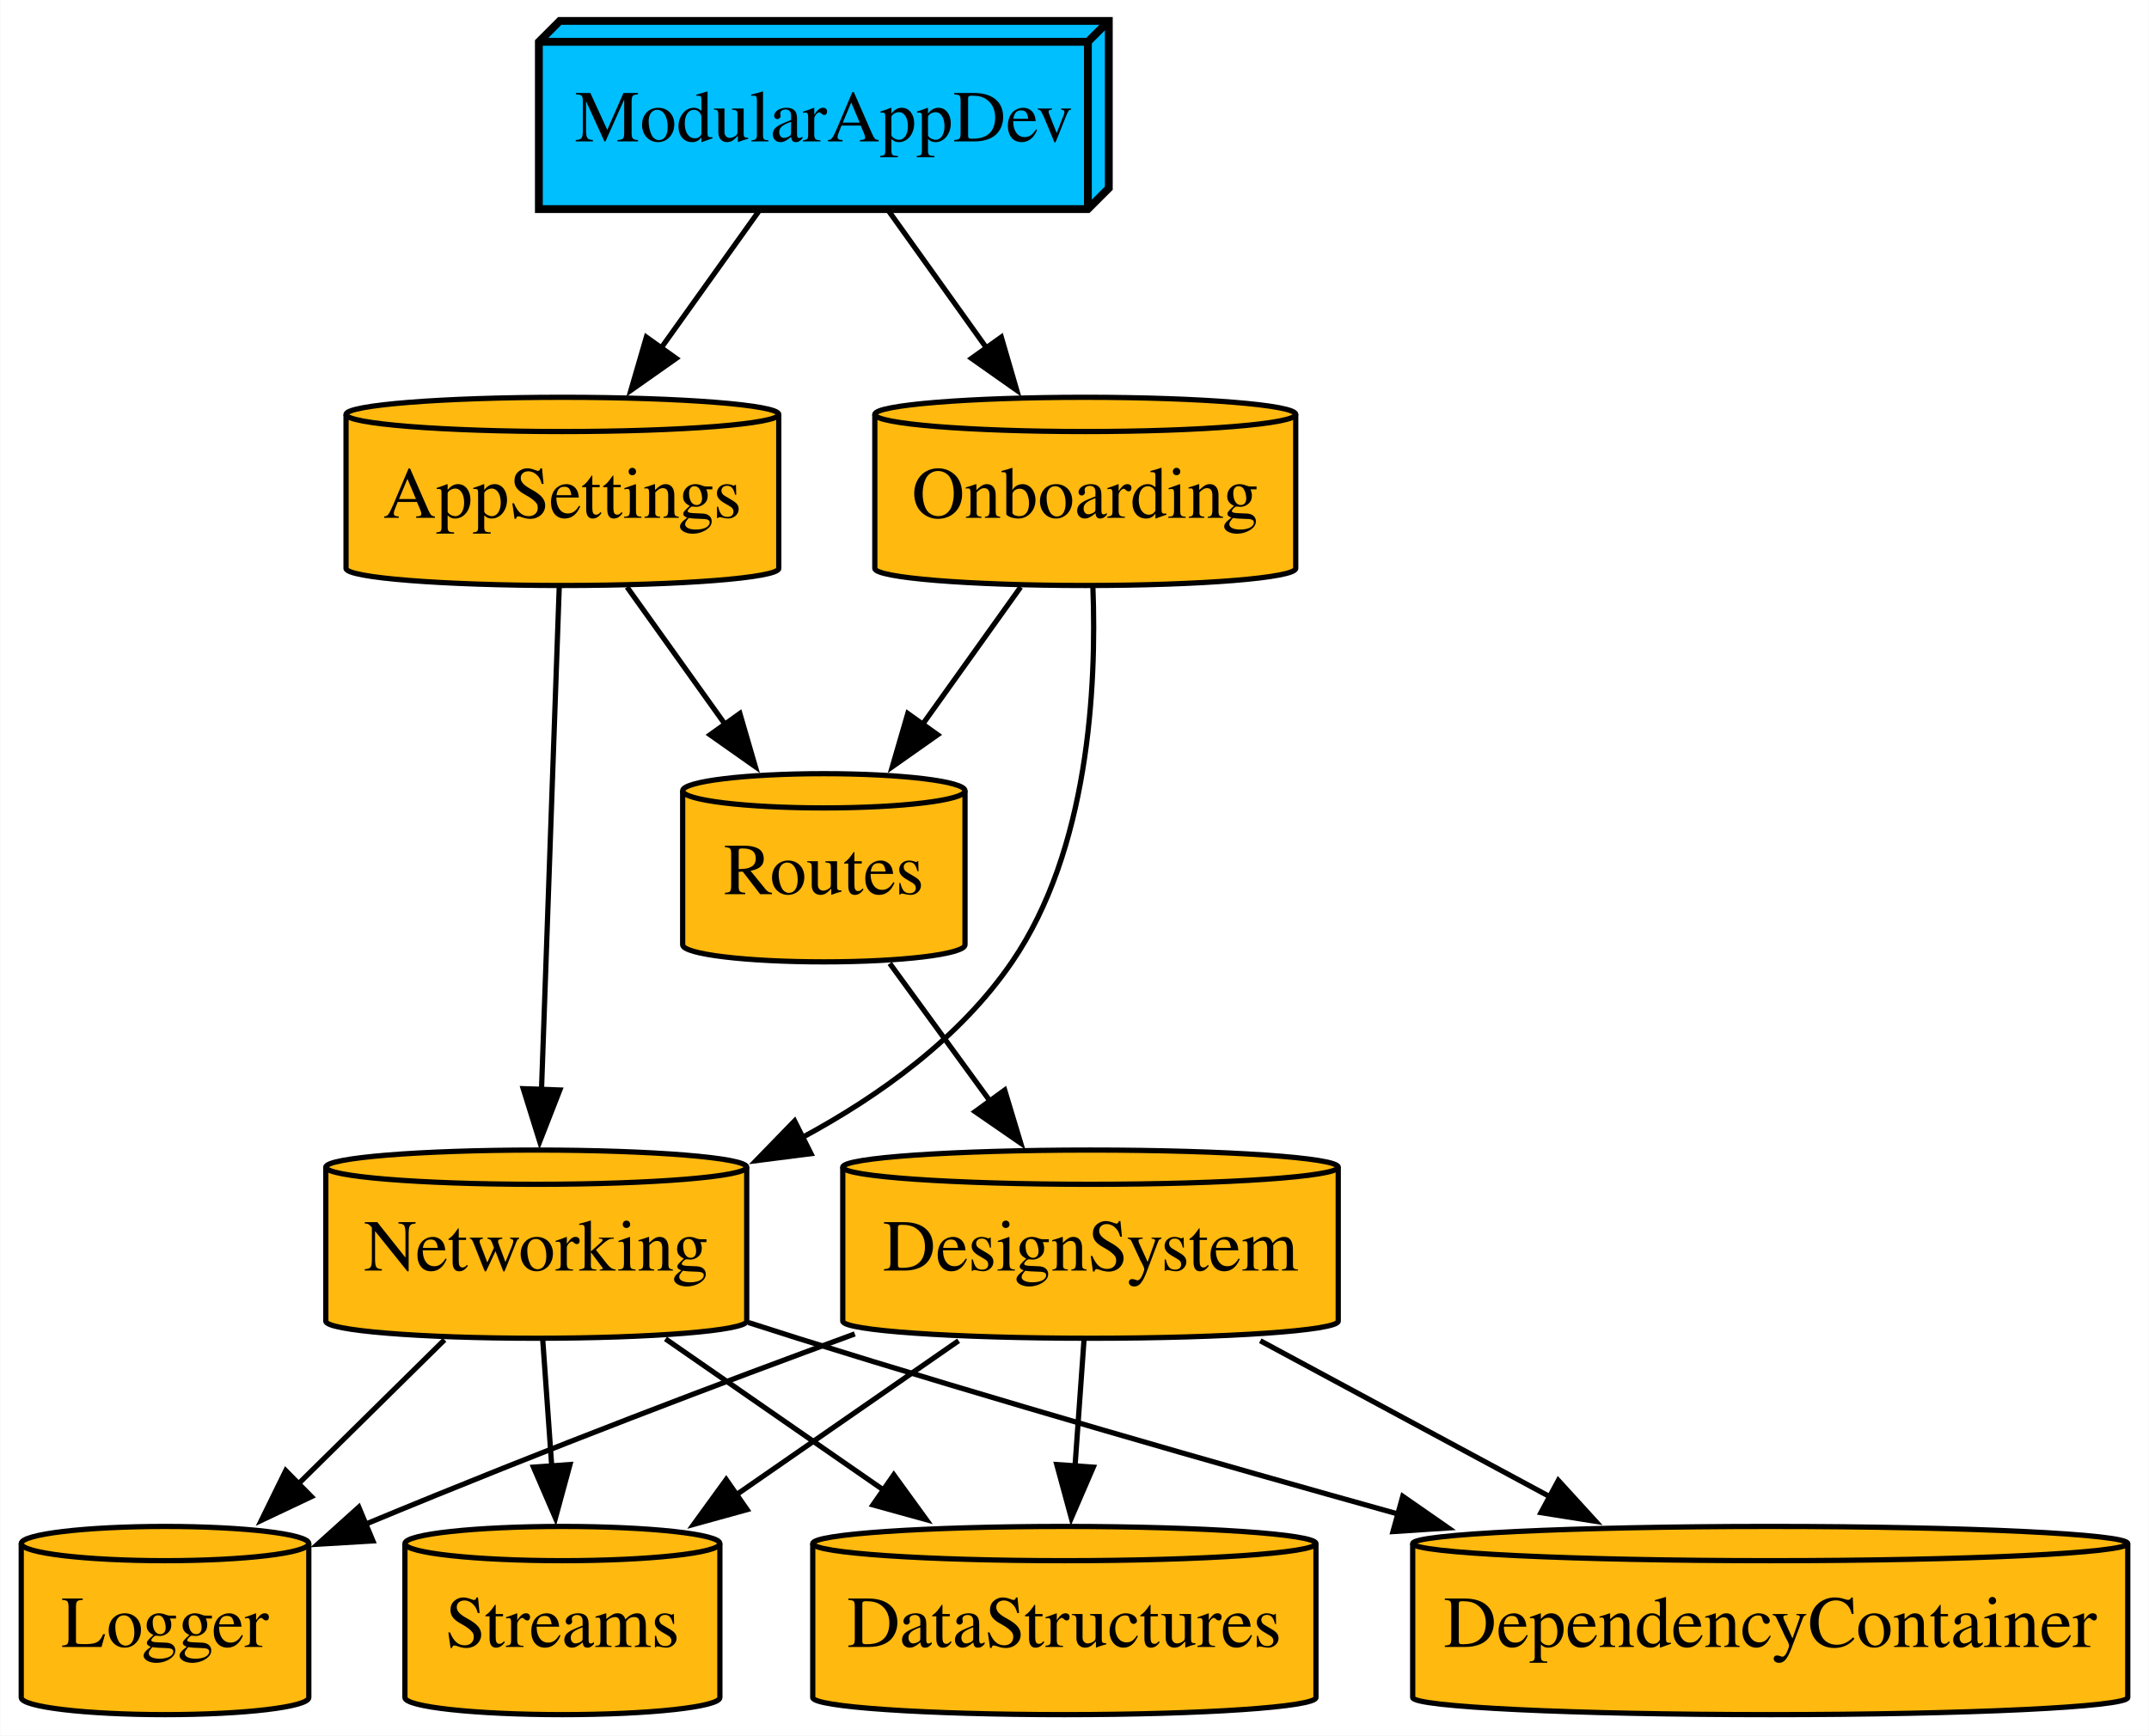
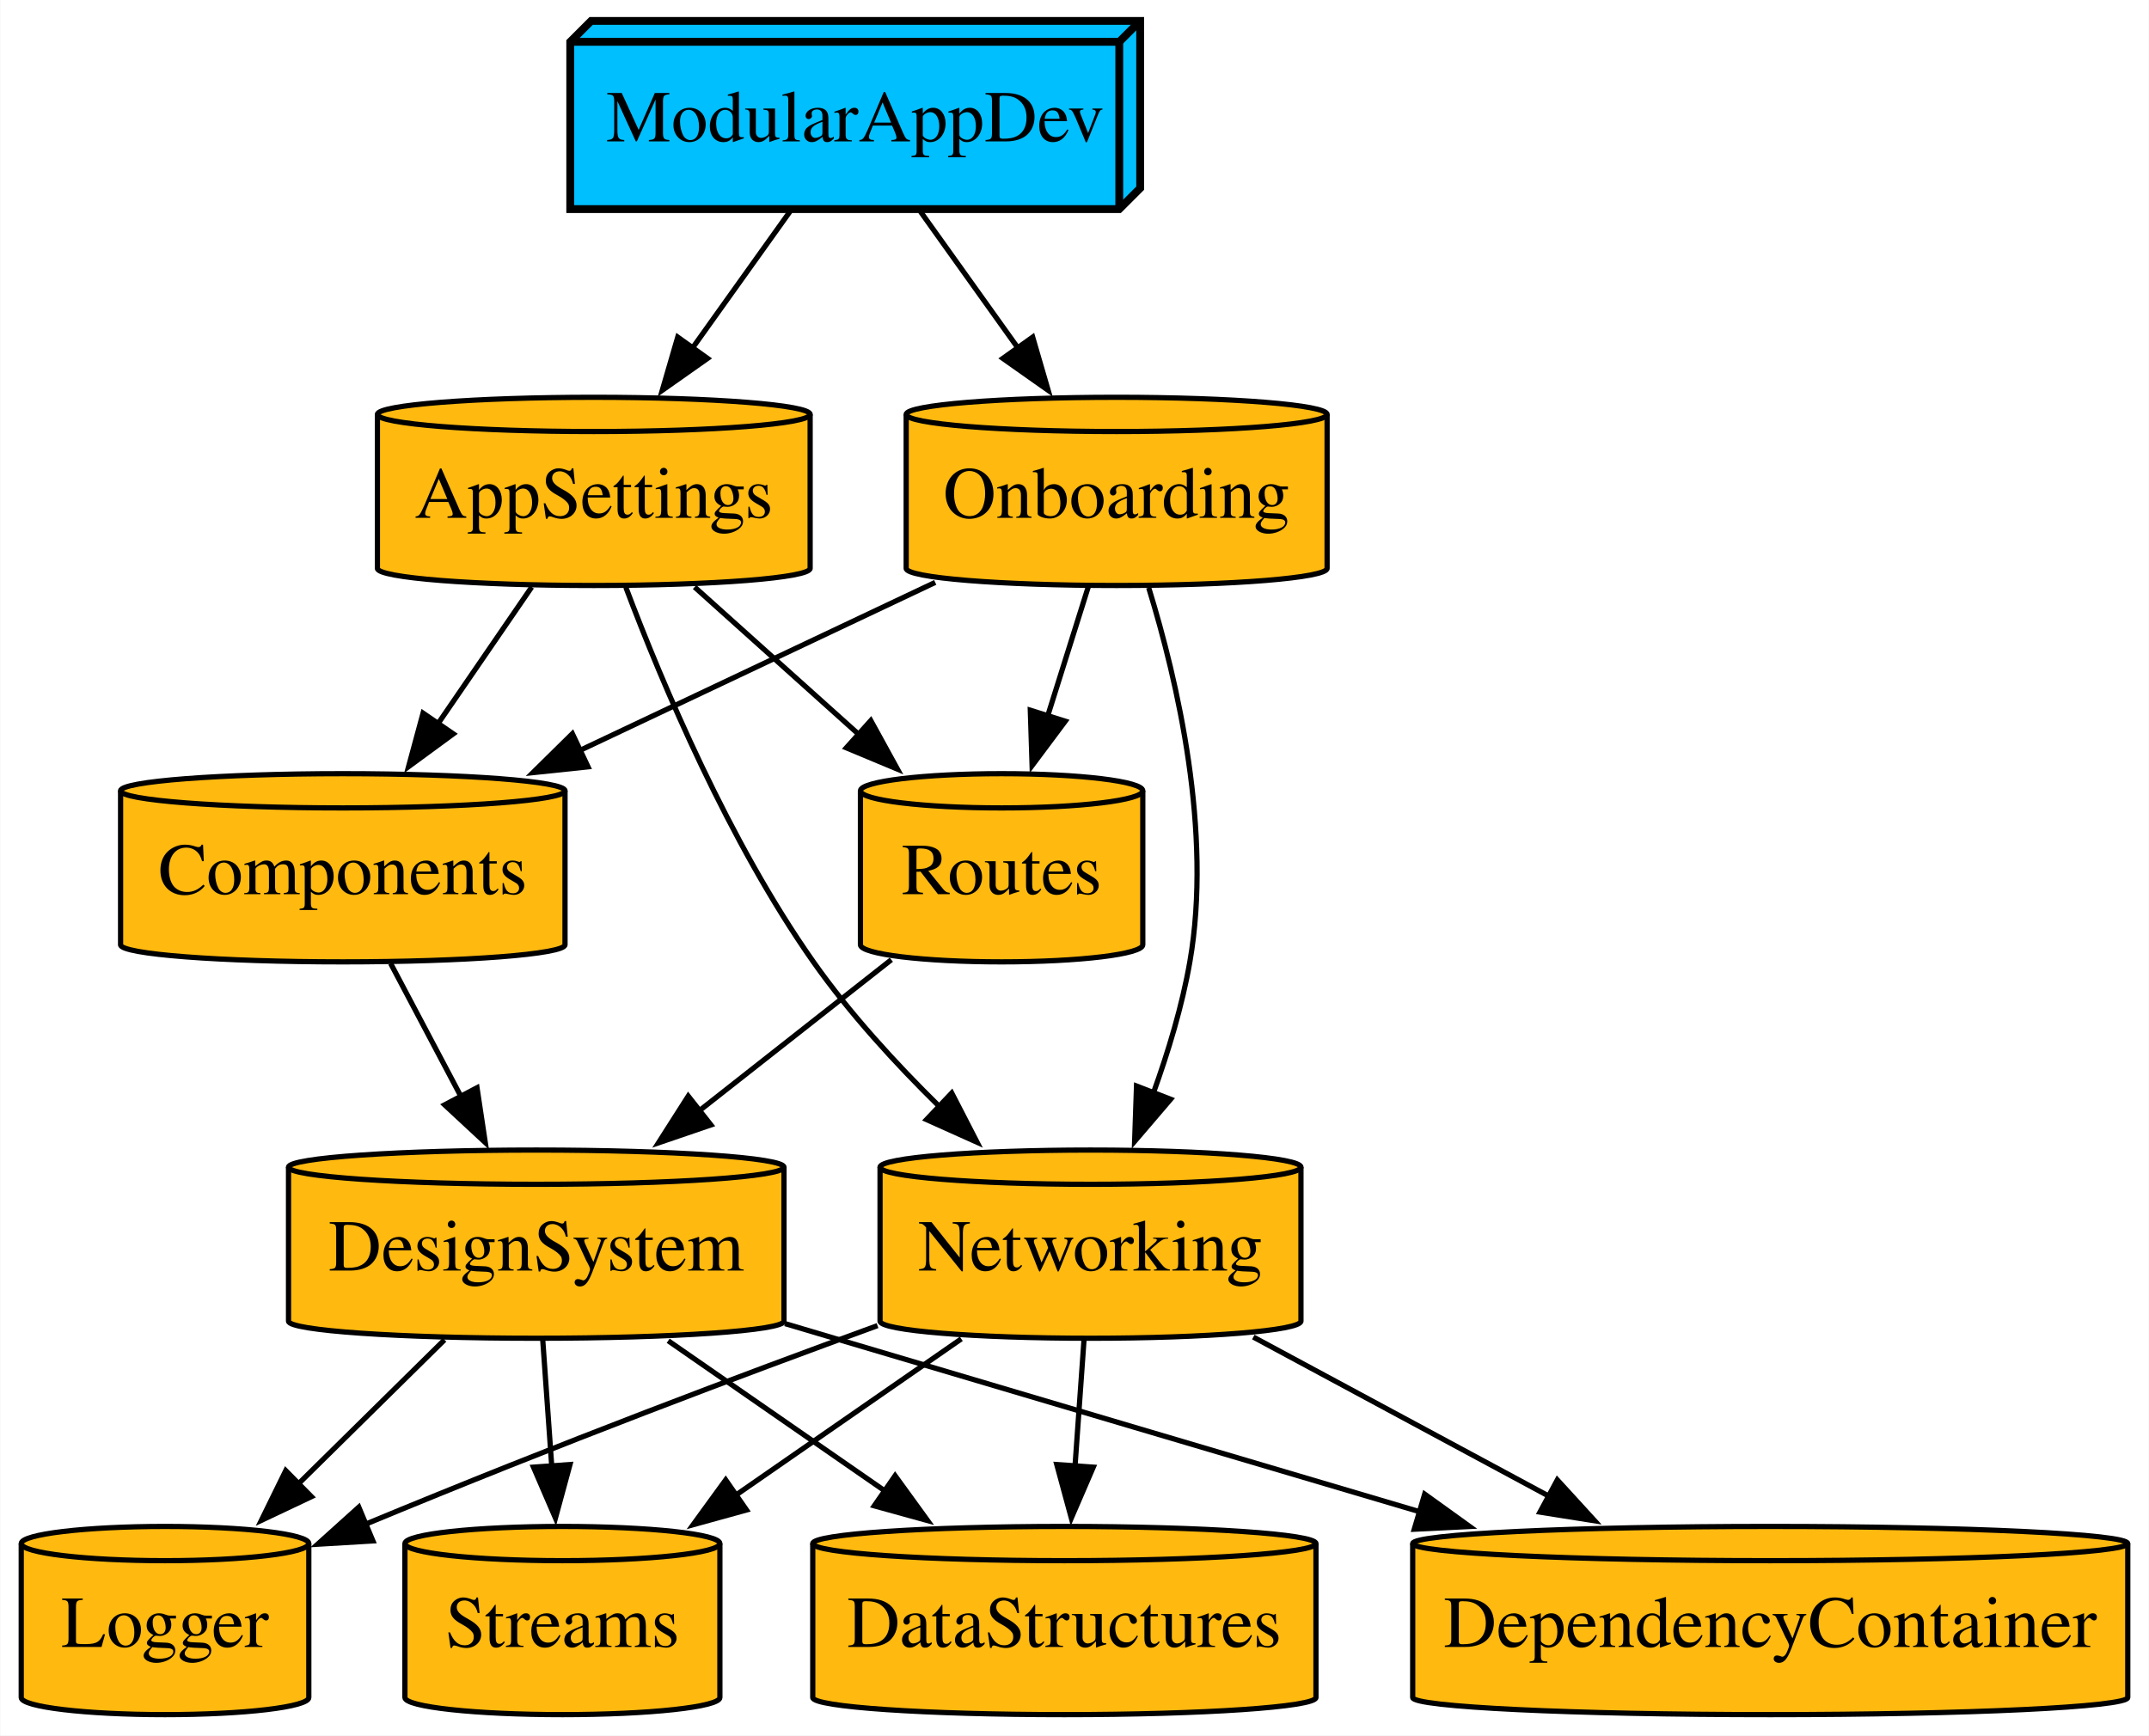
<svg xmlns="http://www.w3.org/2000/svg" width="411pt" height="332pt" viewBox="0.00 0.00 410.88 332.00">
  <g id="graph0" class="graph" transform="scale(1 1) rotate(0) translate(4 328)">
    <polygon fill="white" stroke="none" points="-4,4 -4,-328 406.88,-328 406.88,4 -4,4" />
    <g id="node1" class="node">
-       <path fill="#ffb90f" stroke="black" d="M144.88,-248.73C144.88,-250.53 126.33,-252 103.5,-252 80.67,-252 62.12,-250.53 62.12,-248.73 62.12,-248.73 62.12,-219.27 62.12,-219.27 62.12,-217.47 80.67,-216 103.5,-216 126.33,-216 144.88,-217.47 144.88,-219.27 144.88,-219.27 144.88,-248.73 144.88,-248.73" />
-       <path fill="none" stroke="black" d="M144.88,-248.73C144.88,-246.92 126.33,-245.45 103.5,-245.45 80.67,-245.45 62.12,-246.92 62.12,-248.73" />
-       <text text-anchor="middle" x="103.5" y="-228.95" font-family="Times,serif" font-size="14.00">AppSettings</text>
+       <path fill="#ffb90f" stroke="black" d="M150.88,-248.73C150.88,-250.53 132.33,-252 109.5,-252 86.67,-252 68.12,-250.53 68.12,-248.73 68.12,-248.73 68.12,-219.27 68.12,-219.27 68.12,-217.47 86.67,-216 109.5,-216 132.33,-216 150.88,-217.47 150.88,-219.27 150.88,-219.27 150.88,-248.73 150.88,-248.73" />
+       <path fill="none" stroke="black" d="M150.88,-248.73C150.88,-246.92 132.33,-245.45 109.5,-245.45 86.67,-245.45 68.12,-246.92 68.12,-248.73" />
+       <text text-anchor="middle" x="109.5" y="-228.95" font-family="Times,serif" font-size="14.00">AppSettings</text>
    </g>
-     <g id="node7" class="node">
-       <path fill="#ffb90f" stroke="black" d="M138.75,-104.73C138.75,-106.53 120.71,-108 98.5,-108 76.29,-108 58.25,-106.53 58.25,-104.73 58.25,-104.73 58.25,-75.27 58.25,-75.27 58.25,-73.47 76.29,-72 98.5,-72 120.71,-72 138.75,-73.47 138.75,-75.27 138.75,-75.27 138.75,-104.73 138.75,-104.73" />
-       <path fill="none" stroke="black" d="M138.75,-104.73C138.75,-102.92 120.71,-101.45 98.5,-101.45 76.29,-101.45 58.25,-102.92 58.25,-104.73" />
-       <text text-anchor="middle" x="98.5" y="-84.95" font-family="Times,serif" font-size="14.00">Networking</text>
+     <g id="node2" class="node">
+       <path fill="#ffb90f" stroke="black" d="M104,-176.73C104,-178.53 84.95,-180 61.5,-180 38.05,-180 19,-178.53 19,-176.73 19,-176.73 19,-147.27 19,-147.27 19,-145.47 38.05,-144 61.5,-144 84.95,-144 104,-145.47 104,-147.27 104,-147.27 104,-176.73 104,-176.73" />
+       <path fill="none" stroke="black" d="M104,-176.73C104,-174.92 84.95,-173.45 61.5,-173.45 38.05,-173.45 19,-174.92 19,-176.73" />
+       <text text-anchor="middle" x="61.5" y="-156.95" font-family="Times,serif" font-size="14.00">Components</text>
+     </g>
+     <g id="edge3" class="edge">
+       <path fill="none" stroke="black" d="M97.63,-215.7C92.23,-207.81 85.71,-198.3 79.7,-189.55" />
+       <polygon fill="black" stroke="black" points="82.63,-187.62 74.08,-181.35 76.85,-191.58 82.63,-187.62" />
+     </g>
+     <g id="node8" class="node">
+       <path fill="#ffb90f" stroke="black" d="M244.75,-104.73C244.75,-106.53 226.71,-108 204.5,-108 182.29,-108 164.25,-106.53 164.25,-104.73 164.25,-104.73 164.25,-75.27 164.25,-75.27 164.25,-73.47 182.29,-72 204.5,-72 226.71,-72 244.75,-73.47 244.75,-75.27 244.75,-75.27 244.75,-104.73 244.75,-104.73" />
+       <path fill="none" stroke="black" d="M244.75,-104.73C244.75,-102.92 226.71,-101.45 204.5,-101.45 182.29,-101.45 164.25,-102.92 164.25,-104.73" />
+       <text text-anchor="middle" x="204.5" y="-84.95" font-family="Times,serif" font-size="14.00">Networking</text>
    </g>
    <g id="edge1" class="edge">
-       <path fill="none" stroke="black" d="M102.89,-215.59C102.04,-191.61 100.51,-148.14 99.5,-119.42" />
-       <polygon fill="black" stroke="black" points="103.01,-119.49 99.16,-109.62 96.01,-119.74 103.01,-119.49" />
+       <path fill="none" stroke="black" d="M115.63,-215.66C122.67,-197 135.38,-166.92 151.5,-144 158.41,-134.18 167.22,-124.56 175.67,-116.26" />
+       <polygon fill="black" stroke="black" points="177.96,-118.91 182.81,-109.49 173.14,-113.83 177.96,-118.91" />
    </g>
-     <g id="node9" class="node">
-       <path fill="#ffb90f" stroke="black" d="M180.5,-176.73C180.5,-178.53 168.4,-180 153.5,-180 138.6,-180 126.5,-178.53 126.5,-176.73 126.5,-176.73 126.5,-147.27 126.5,-147.27 126.5,-145.47 138.6,-144 153.5,-144 168.4,-144 180.5,-145.47 180.5,-147.27 180.5,-147.27 180.5,-176.73 180.5,-176.73" />
-       <path fill="none" stroke="black" d="M180.5,-176.73C180.5,-174.92 168.4,-173.45 153.5,-173.45 138.6,-173.45 126.5,-174.92 126.5,-176.73" />
-       <text text-anchor="middle" x="153.5" y="-156.95" font-family="Times,serif" font-size="14.00">Routes</text>
+     <g id="node10" class="node">
+       <path fill="#ffb90f" stroke="black" d="M214.5,-176.73C214.5,-178.53 202.4,-180 187.5,-180 172.6,-180 160.5,-178.53 160.5,-176.73 160.5,-176.73 160.5,-147.27 160.5,-147.27 160.5,-145.47 172.6,-144 187.5,-144 202.4,-144 214.5,-145.47 214.5,-147.27 214.5,-147.27 214.5,-176.73 214.5,-176.73" />
+       <path fill="none" stroke="black" d="M214.5,-176.73C214.5,-174.92 202.4,-173.45 187.5,-173.45 172.6,-173.45 160.5,-174.92 160.5,-176.73" />
+       <text text-anchor="middle" x="187.5" y="-156.95" font-family="Times,serif" font-size="14.00">Routes</text>
    </g>
    <g id="edge2" class="edge">
-       <path fill="none" stroke="black" d="M115.86,-215.7C121.55,-207.73 128.43,-198.1 134.74,-189.26" />
-       <polygon fill="black" stroke="black" points="137.44,-191.51 140.4,-181.34 131.74,-187.44 137.44,-191.51" />
+       <path fill="none" stroke="black" d="M128.78,-215.7C138.3,-207.16 149.94,-196.71 160.34,-187.37" />
+       <polygon fill="black" stroke="black" points="162.48,-190.16 167.58,-180.87 157.8,-184.95 162.48,-190.16" />
    </g>
-     <g id="node2" class="node">
+     <g id="node5" class="node">
+       <path fill="#ffb90f" stroke="black" d="M145.88,-104.73C145.88,-106.53 124.64,-108 98.5,-108 72.36,-108 51.12,-106.53 51.12,-104.73 51.12,-104.73 51.12,-75.27 51.12,-75.27 51.12,-73.47 72.36,-72 98.5,-72 124.64,-72 145.88,-73.47 145.88,-75.27 145.88,-75.27 145.88,-104.73 145.88,-104.73" />
+       <path fill="none" stroke="black" d="M145.88,-104.73C145.88,-102.92 124.64,-101.45 98.5,-101.45 72.36,-101.45 51.12,-102.92 51.12,-104.73" />
+       <text text-anchor="middle" x="98.5" y="-84.95" font-family="Times,serif" font-size="14.00">DesignSystem</text>
+     </g>
+     <g id="edge4" class="edge">
+       <path fill="none" stroke="black" d="M70.65,-143.7C74.72,-135.98 79.62,-126.71 84.17,-118.11" />
+       <polygon fill="black" stroke="black" points="87.17,-119.92 88.75,-109.44 80.98,-116.65 87.17,-119.92" />
+     </g>
+     <g id="node3" class="node">
      <path fill="#ffb90f" stroke="black" d="M247.62,-32.73C247.62,-34.53 226.05,-36 199.5,-36 172.95,-36 151.38,-34.53 151.38,-32.73 151.38,-32.73 151.38,-3.27 151.38,-3.27 151.38,-1.47 172.95,0 199.5,0 226.05,0 247.62,-1.47 247.62,-3.27 247.62,-3.27 247.62,-32.73 247.62,-32.73" />
      <path fill="none" stroke="black" d="M247.62,-32.73C247.62,-30.92 226.05,-29.45 199.5,-29.45 172.95,-29.45 151.38,-30.92 151.38,-32.73" />
      <text text-anchor="middle" x="199.5" y="-12.95" font-family="Times,serif" font-size="14.00">DataStructures</text>
    </g>
-     <g id="node3" class="node">
+     <g id="node4" class="node">
      <path fill="#ffb90f" stroke="black" d="M402.88,-32.73C402.88,-34.53 372.23,-36 334.5,-36 296.77,-36 266.12,-34.53 266.12,-32.73 266.12,-32.73 266.12,-3.27 266.12,-3.27 266.12,-1.47 296.77,0 334.5,0 372.23,0 402.88,-1.47 402.88,-3.27 402.88,-3.27 402.88,-32.73 402.88,-32.73" />
      <path fill="none" stroke="black" d="M402.88,-32.73C402.88,-30.92 372.23,-29.45 334.5,-29.45 296.77,-29.45 266.12,-30.92 266.12,-32.73" />
      <text text-anchor="middle" x="334.5" y="-12.95" font-family="Times,serif" font-size="14.00">DependencyContainer</text>
    </g>
-     <g id="node4" class="node">
-       <path fill="#ffb90f" stroke="black" d="M251.88,-104.73C251.88,-106.53 230.64,-108 204.5,-108 178.36,-108 157.12,-106.53 157.12,-104.73 157.12,-104.73 157.12,-75.27 157.12,-75.27 157.12,-73.47 178.36,-72 204.5,-72 230.64,-72 251.88,-73.47 251.88,-75.27 251.88,-75.27 251.88,-104.73 251.88,-104.73" />
-       <path fill="none" stroke="black" d="M251.88,-104.73C251.88,-102.92 230.64,-101.45 204.5,-101.45 178.36,-101.45 157.12,-102.92 157.12,-104.73" />
-       <text text-anchor="middle" x="204.5" y="-84.95" font-family="Times,serif" font-size="14.00">DesignSystem</text>
+     <g id="edge7" class="edge">
+       <path fill="none" stroke="black" d="M123.73,-71.52C136.35,-62.76 151.82,-52.04 165.48,-42.58" />
+       <polygon fill="black" stroke="black" points="167.13,-45.7 173.35,-37.12 163.14,-39.94 167.13,-45.7" />
    </g>
-     <g id="edge3" class="edge">
-       <path fill="none" stroke="black" d="M203.26,-71.7C202.74,-64.41 202.12,-55.73 201.54,-47.54" />
-       <polygon fill="black" stroke="black" points="205.03,-47.34 200.83,-37.61 198.05,-47.84 205.03,-47.34" />
+     <g id="edge8" class="edge">
+       <path fill="none" stroke="black" d="M146.08,-74.8C149.27,-73.85 152.43,-72.91 155.5,-72 192.64,-60.96 234.14,-48.67 267.81,-38.71" />
+       <polygon fill="black" stroke="black" points="268.41,-42.18 277.01,-35.99 266.42,-35.47 268.41,-42.18" />
    </g>
-     <g id="edge4" class="edge">
-       <path fill="none" stroke="black" d="M236.97,-71.52C253.77,-62.47 274.48,-51.32 292.48,-41.62" />
-       <polygon fill="black" stroke="black" points="293.97,-44.8 301.11,-36.98 290.65,-38.64 293.97,-44.8" />
-     </g>
-     <g id="node5" class="node">
+     <g id="node6" class="node">
      <path fill="#ffb90f" stroke="black" d="M55,-32.73C55,-34.53 42.67,-36 27.5,-36 12.33,-36 0,-34.53 0,-32.73 0,-32.73 0,-3.27 0,-3.27 0,-1.47 12.33,0 27.5,0 42.67,0 55,-1.47 55,-3.27 55,-3.27 55,-32.73 55,-32.73" />
      <path fill="none" stroke="black" d="M55,-32.73C55,-30.92 42.67,-29.45 27.5,-29.45 12.33,-29.45 0,-30.92 0,-32.73" />
      <text text-anchor="middle" x="27.5" y="-12.95" font-family="Times,serif" font-size="14.00">Logger</text>
    </g>
    <g id="edge6" class="edge">
-       <path fill="none" stroke="black" d="M159.42,-72.83C134.2,-63.58 102.02,-51.45 65.65,-36.35" />
-       <polygon fill="black" stroke="black" points="67.26,-33.23 56.69,-32.6 64.56,-39.69 67.26,-33.23" />
+       <path fill="none" stroke="black" d="M80.95,-71.7C72.52,-63.39 62.27,-53.28 53,-44.14" />
+       <polygon fill="black" stroke="black" points="55.5,-41.7 45.93,-37.17 50.59,-46.68 55.5,-41.7" />
    </g>
-     <g id="node10" class="node">
+     <g id="node11" class="node">
      <path fill="#ffb90f" stroke="black" d="M133.62,-32.73C133.62,-34.53 120.12,-36 103.5,-36 86.88,-36 73.38,-34.53 73.38,-32.73 73.38,-32.73 73.38,-3.27 73.38,-3.27 73.38,-1.47 86.88,0 103.5,0 120.12,0 133.62,-1.47 133.62,-3.27 133.62,-3.27 133.62,-32.73 133.62,-32.73" />
      <path fill="none" stroke="black" d="M133.62,-32.73C133.62,-30.92 120.12,-29.45 103.5,-29.45 86.88,-29.45 73.38,-30.92 73.38,-32.73" />
      <text text-anchor="middle" x="103.5" y="-12.95" font-family="Times,serif" font-size="14.00">Streams</text>
    </g>
    <g id="edge5" class="edge">
-       <path fill="none" stroke="black" d="M179.27,-71.52C166.36,-62.57 150.48,-51.56 136.59,-41.94" />
-       <polygon fill="black" stroke="black" points="138.82,-39.22 128.61,-36.4 134.83,-44.97 138.82,-39.22" />
-     </g>
-     <g id="node6" class="node">
-       <polygon fill="deepskyblue" stroke="black" stroke-width="1.5" points="208,-324 103,-324 99,-320 99,-288 204,-288 208,-292 208,-324" />
-       <polyline fill="none" stroke="black" stroke-width="1.5" points="204,-320 99,-320" />
-       <polyline fill="none" stroke="black" stroke-width="1.5" points="204,-320 204,-288" />
-       <polyline fill="none" stroke="black" stroke-width="1.5" points="204,-320 208,-324" />
-       <text text-anchor="middle" x="153.5" y="-300.95" font-family="Times,serif" font-size="14.00">ModularAppDev</text>
-     </g>
-     <g id="edge8" class="edge">
-       <path fill="none" stroke="black" d="M141.14,-287.7C135.45,-279.73 128.57,-270.1 122.26,-261.26" />
-       <polygon fill="black" stroke="black" points="125.26,-259.44 116.6,-253.34 119.56,-263.51 125.26,-259.44" />
-     </g>
-     <g id="node8" class="node">
-       <path fill="#ffb90f" stroke="black" d="M243.75,-248.73C243.75,-250.53 225.71,-252 203.5,-252 181.29,-252 163.25,-250.53 163.25,-248.73 163.25,-248.73 163.25,-219.27 163.25,-219.27 163.25,-217.47 181.29,-216 203.5,-216 225.71,-216 243.75,-217.47 243.75,-219.27 243.75,-219.27 243.75,-248.73 243.75,-248.73" />
-       <path fill="none" stroke="black" d="M243.75,-248.73C243.75,-246.92 225.71,-245.45 203.5,-245.45 181.29,-245.45 163.25,-246.92 163.25,-248.73" />
-       <text text-anchor="middle" x="203.5" y="-228.95" font-family="Times,serif" font-size="14.00">Onboarding</text>
-     </g>
-     <g id="edge7" class="edge">
-       <path fill="none" stroke="black" d="M165.86,-287.7C171.55,-279.73 178.43,-270.1 184.74,-261.26" />
-       <polygon fill="black" stroke="black" points="187.44,-263.51 190.4,-253.34 181.74,-259.44 187.44,-263.51" />
-     </g>
-     <g id="edge10" class="edge">
-       <path fill="none" stroke="black" d="M123.21,-71.88C135.83,-63.13 151.39,-52.34 165.16,-42.8" />
-       <polygon fill="black" stroke="black" points="166.88,-45.87 173.1,-37.3 162.89,-40.12 166.88,-45.87" />
-     </g>
-     <g id="edge9" class="edge">
-       <path fill="none" stroke="black" d="M139.1,-75C142.28,-73.97 145.44,-72.96 148.5,-72 186.24,-60.21 228.62,-48.06 263.38,-38.36" />
-       <polygon fill="black" stroke="black" points="264.22,-41.76 272.92,-35.71 262.35,-35.02 264.22,-41.76" />
-     </g>
-     <g id="edge11" class="edge">
-       <path fill="none" stroke="black" d="M80.95,-71.7C72.52,-63.39 62.27,-53.28 53,-44.14" />
-       <polygon fill="black" stroke="black" points="55.5,-41.7 45.93,-37.17 50.59,-46.68 55.5,-41.7" />
-     </g>
-     <g id="edge12" class="edge">
      <path fill="none" stroke="black" d="M99.74,-71.7C100.26,-64.41 100.88,-55.73 101.46,-47.54" />
      <polygon fill="black" stroke="black" points="104.95,-47.84 102.17,-37.61 97.97,-47.34 104.95,-47.84" />
    </g>
-     <g id="edge14" class="edge">
-       <path fill="none" stroke="black" d="M204.96,-215.68C205.69,-196.49 204.15,-165.43 189.5,-144 179.6,-129.51 164.33,-118.44 149.11,-110.26" />
-       <polygon fill="black" stroke="black" points="151.04,-107.31 140.53,-105.97 147.91,-113.57 151.04,-107.31" />
+     <g id="node7" class="node">
+       <polygon fill="deepskyblue" stroke="black" stroke-width="1.5" points="214,-324 109,-324 105,-320 105,-288 210,-288 214,-292 214,-324" />
+       <polyline fill="none" stroke="black" stroke-width="1.5" points="210,-320 105,-320" />
+       <polyline fill="none" stroke="black" stroke-width="1.5" points="210,-320 210,-288" />
+       <polyline fill="none" stroke="black" stroke-width="1.5" points="210,-320 214,-324" />
+       <text text-anchor="middle" x="159.5" y="-300.95" font-family="Times,serif" font-size="14.00">ModularAppDev</text>
+     </g>
+     <g id="edge9" class="edge">
+       <path fill="none" stroke="black" d="M147.14,-287.7C141.45,-279.73 134.57,-270.1 128.26,-261.26" />
+       <polygon fill="black" stroke="black" points="131.26,-259.44 122.6,-253.34 125.56,-263.51 131.26,-259.44" />
+     </g>
+     <g id="node9" class="node">
+       <path fill="#ffb90f" stroke="black" d="M249.75,-248.73C249.75,-250.53 231.71,-252 209.5,-252 187.29,-252 169.25,-250.53 169.25,-248.73 169.25,-248.73 169.25,-219.27 169.25,-219.27 169.25,-217.47 187.29,-216 209.5,-216 231.71,-216 249.75,-217.47 249.75,-219.27 249.75,-219.27 249.75,-248.73 249.75,-248.73" />
+       <path fill="none" stroke="black" d="M249.75,-248.73C249.75,-246.92 231.71,-245.45 209.5,-245.45 187.29,-245.45 169.25,-246.92 169.25,-248.73" />
+       <text text-anchor="middle" x="209.5" y="-228.95" font-family="Times,serif" font-size="14.00">Onboarding</text>
+     </g>
+     <g id="edge10" class="edge">
+       <path fill="none" stroke="black" d="M171.86,-287.7C177.55,-279.73 184.43,-270.1 190.74,-261.26" />
+       <polygon fill="black" stroke="black" points="193.44,-263.51 196.4,-253.34 187.74,-259.44 193.44,-263.51" />
    </g>
    <g id="edge13" class="edge">
-       <path fill="none" stroke="black" d="M191.14,-215.7C185.45,-207.73 178.57,-198.1 172.26,-189.26" />
-       <polygon fill="black" stroke="black" points="175.26,-187.44 166.6,-181.34 169.56,-191.51 175.26,-187.44" />
+       <path fill="none" stroke="black" d="M203.26,-71.7C202.74,-64.41 202.12,-55.73 201.54,-47.54" />
+       <polygon fill="black" stroke="black" points="205.03,-47.34 200.83,-37.61 198.05,-47.84 205.03,-47.34" />
+     </g>
+     <g id="edge11" class="edge">
+       <path fill="none" stroke="black" d="M235.64,-72.23C252.62,-63.09 273.89,-51.64 292.34,-41.7" />
+       <polygon fill="black" stroke="black" points="293.78,-44.9 300.93,-37.08 290.46,-38.74 293.78,-44.9" />
+     </g>
+     <g id="edge12" class="edge">
+       <path fill="none" stroke="black" d="M163.77,-74.42C137.99,-65.01 103.77,-52.17 65.61,-36.33" />
+       <polygon fill="black" stroke="black" points="67.26,-33.23 56.69,-32.6 64.56,-39.69 67.26,-33.23" />
+     </g>
+     <g id="edge14" class="edge">
+       <path fill="none" stroke="black" d="M179.79,-71.88C166.79,-62.87 150.67,-51.69 136.6,-41.94" />
+       <polygon fill="black" stroke="black" points="138.71,-39.15 128.5,-36.33 134.73,-44.9 138.71,-39.15" />
+     </g>
+     <g id="edge17" class="edge">
+       <path fill="none" stroke="black" d="M174.8,-216.59C154.54,-207 128.73,-194.8 106.87,-184.46" />
+       <polygon fill="black" stroke="black" points="108.4,-181.31 97.86,-180.2 105.41,-187.64 108.4,-181.31" />
+     </g>
+     <g id="edge16" class="edge">
+       <path fill="none" stroke="black" d="M215.63,-215.58C221.16,-197.62 227.81,-168.81 223.5,-144 222.04,-135.62 219.38,-126.82 216.5,-118.84" />
+       <polygon fill="black" stroke="black" points="219.82,-117.72 212.94,-109.67 213.3,-120.25 219.82,-117.72" />
    </g>
    <g id="edge15" class="edge">
-       <path fill="none" stroke="black" d="M166.11,-143.7C171.91,-135.73 178.93,-126.1 185.36,-117.26" />
-       <polygon fill="black" stroke="black" points="188.09,-119.47 191.15,-109.33 182.43,-115.35 188.09,-119.47" />
+       <path fill="none" stroke="black" d="M204.06,-215.7C201.72,-208.24 198.92,-199.32 196.29,-190.97" />
+       <polygon fill="black" stroke="black" points="199.67,-190.04 193.33,-181.55 192.99,-192.14 199.67,-190.04" />
+     </g>
+     <g id="edge18" class="edge">
+       <path fill="none" stroke="black" d="M166.41,-144.41C155.43,-135.78 141.8,-125.05 129.63,-115.48" />
+       <polygon fill="black" stroke="black" points="131.9,-112.81 121.87,-109.38 127.57,-118.32 131.9,-112.81" />
    </g>
  </g>
</svg>
